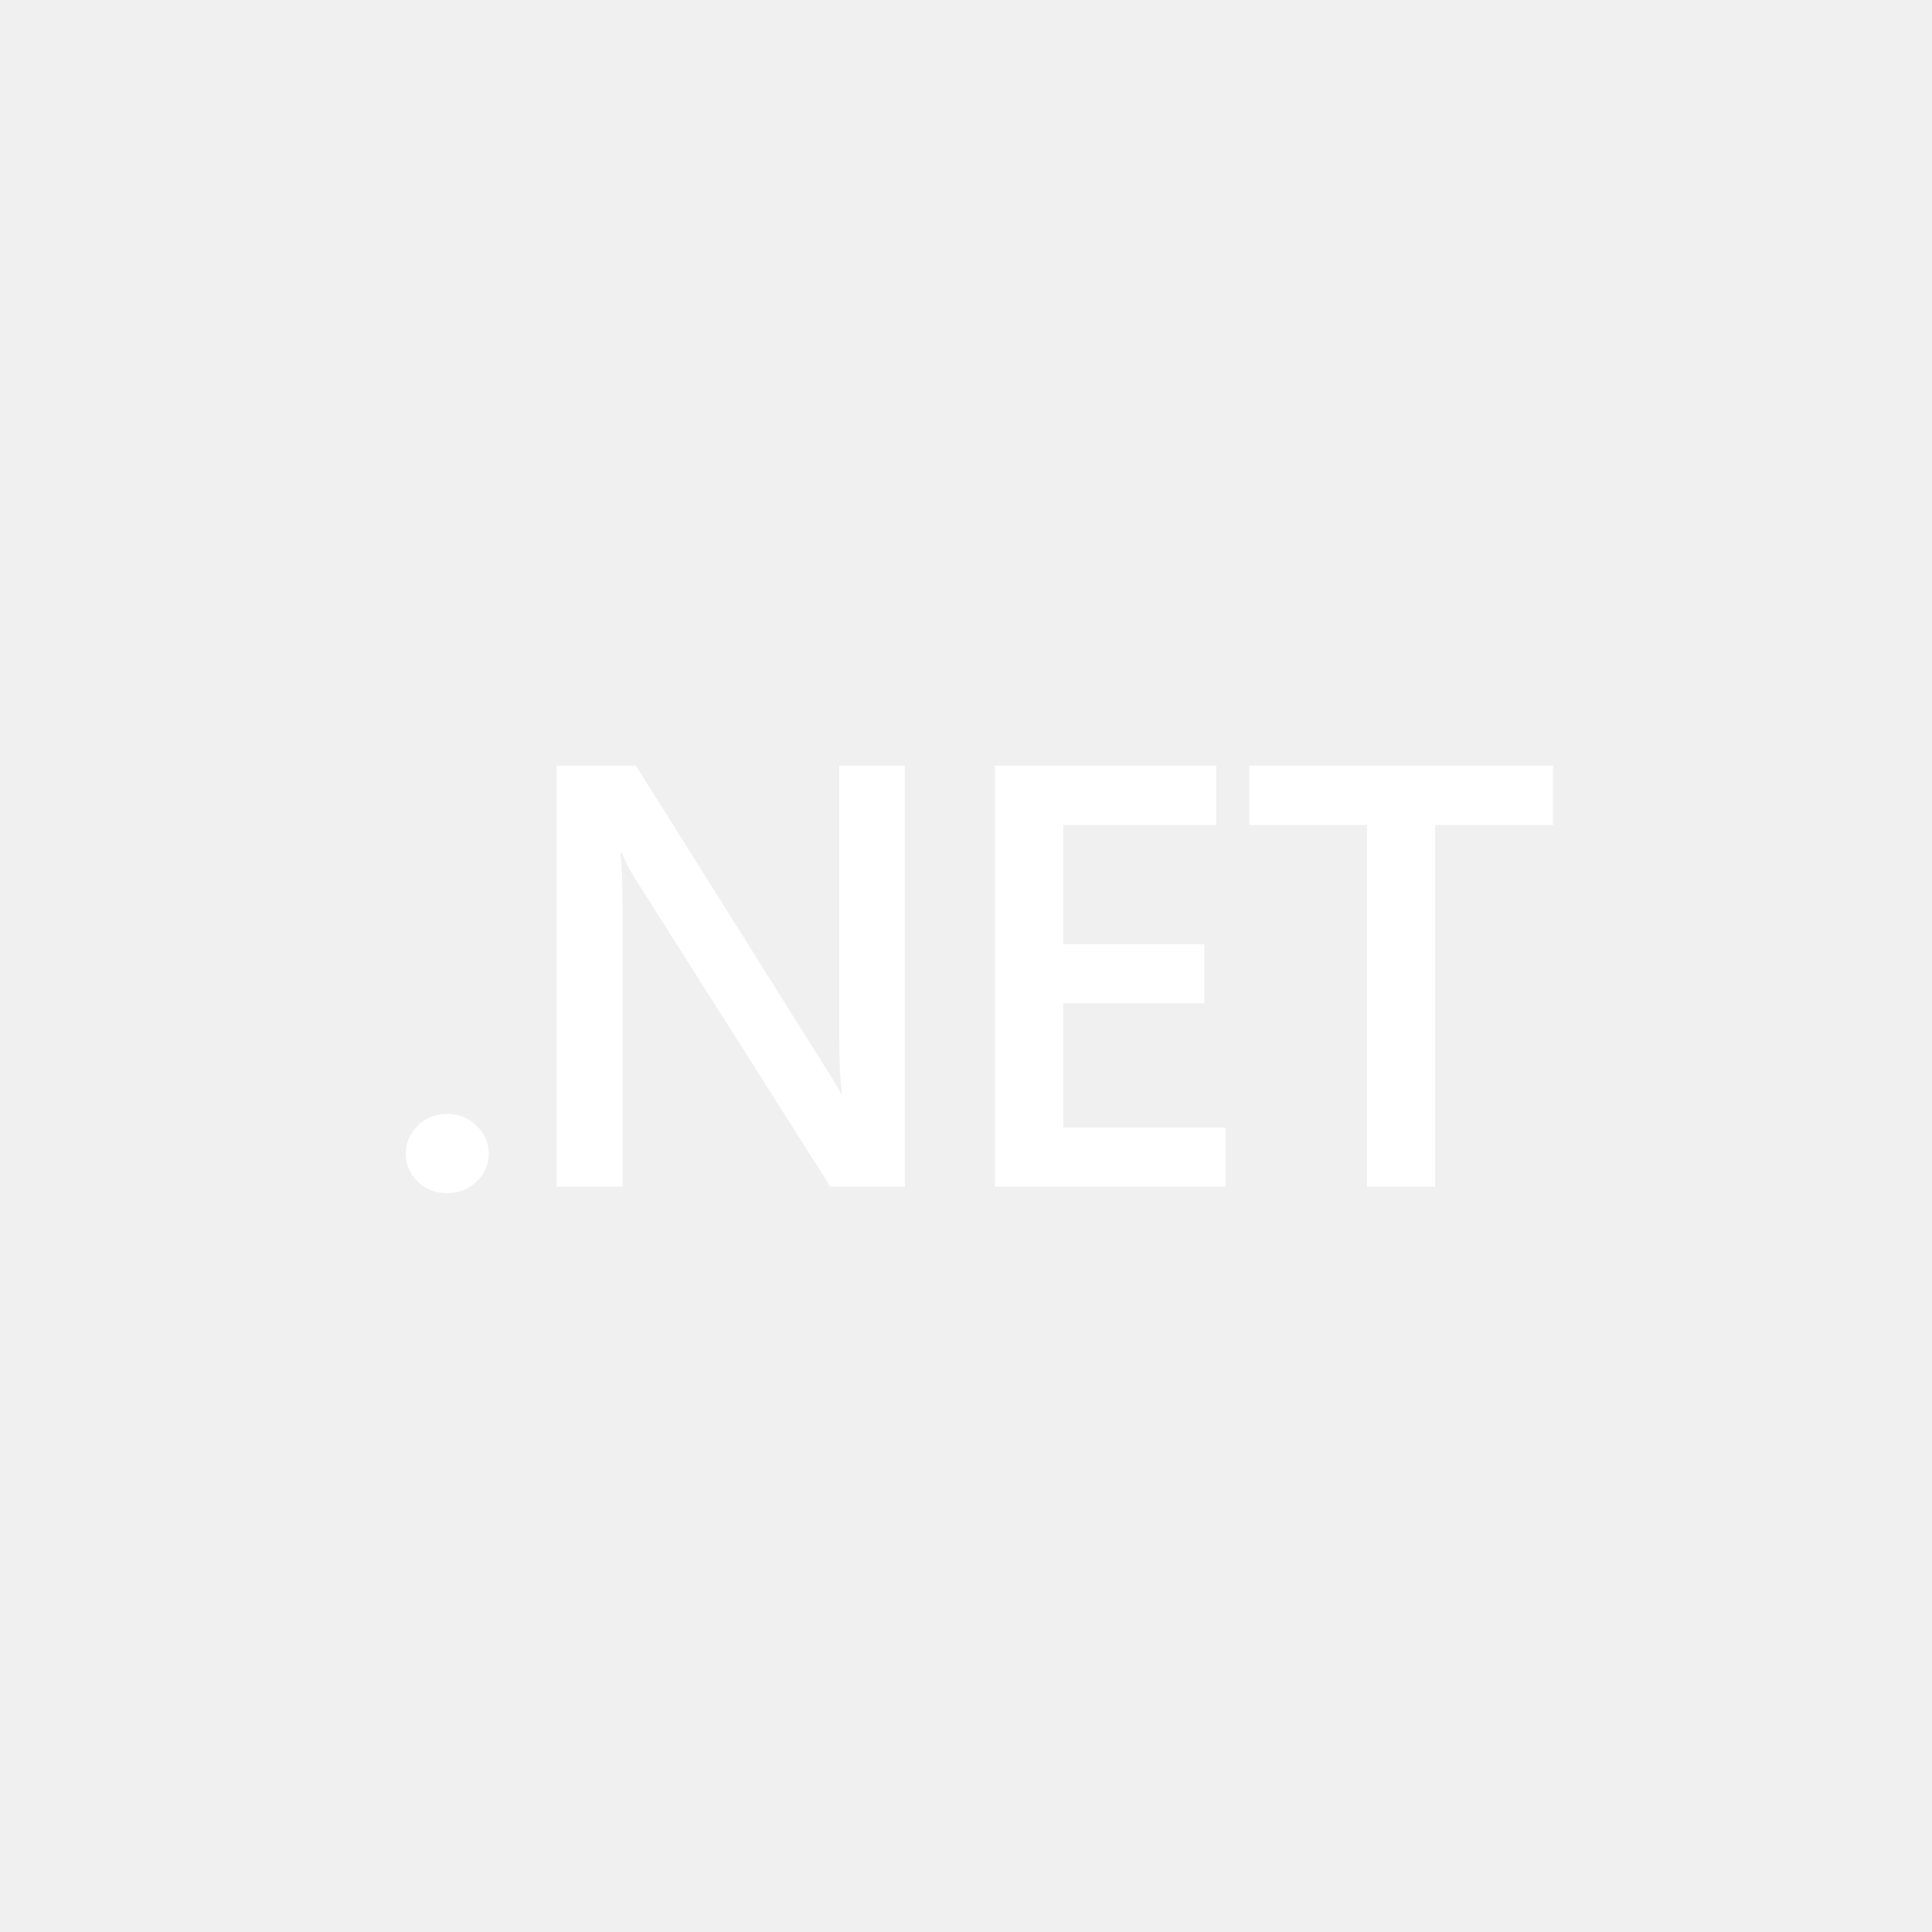
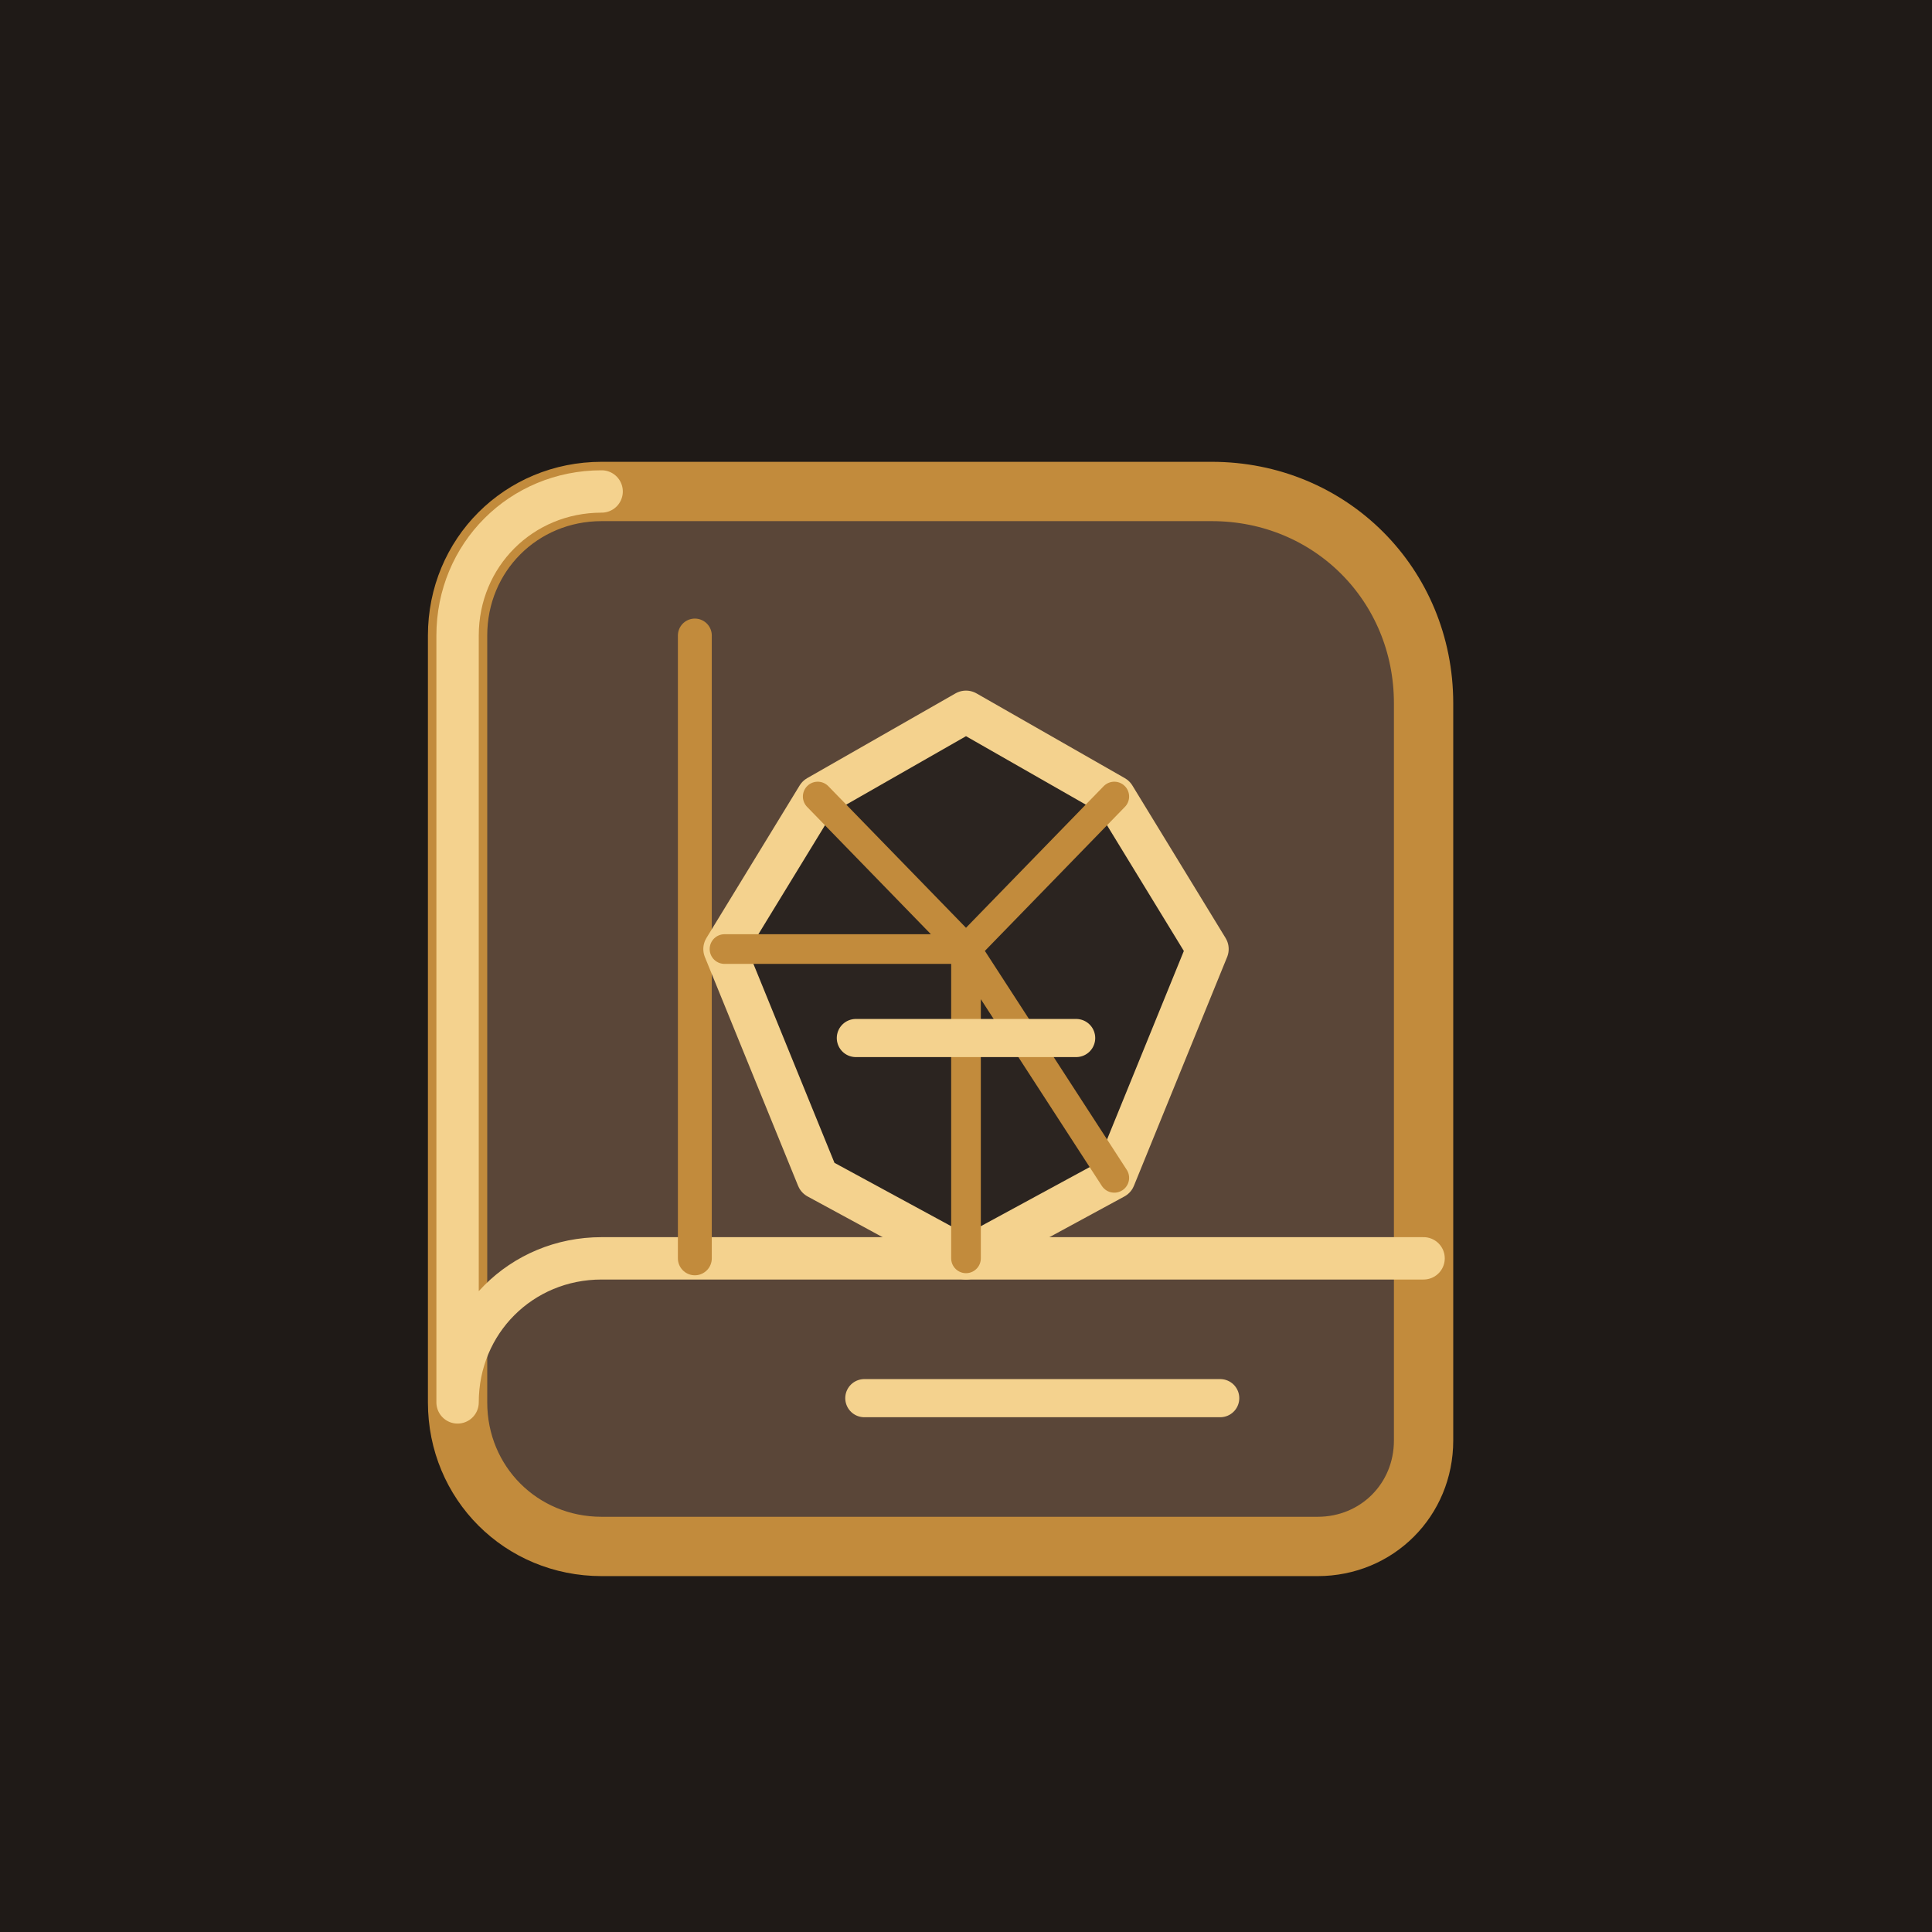
- <svg xmlns="http://www.w3.org/2000/svg" width="456" height="456" viewBox="0 0 456 456" version="1.1" xml:space="preserve" style="fill-rule:evenodd;clip-rule:evenodd;stroke-linejoin:round;stroke-miterlimit:2;">
-   <path d="m 105.5,281.609 c -2.703,0 -5.001,-0.9 -6.893,-2.702 -1.892,-1.848 -2.838,-4.042 -2.838,-6.582 0,-2.587 0.946,-4.804 2.838,-6.652 1.892,-1.848 4.19,-2.772 6.893,-2.772 2.748,0 5.068,0.924 6.96,2.772 1.937,1.848 2.906,4.064 2.906,6.652 0,2.54 -0.968,4.734 -2.906,6.582 -1.892,1.802 -4.212,2.702 -6.96,2.702 z" style="fill:#ffffff;fill-rule:nonzero;stroke-width:0.838" />
-   <path d="M 213.561,280.084 H 195.99 L 149.7,207.054 c -1.171,-1.848 -2.14,-3.765 -2.906,-5.751 h -0.406 c 0.361,2.125 0.541,6.675 0.541,13.65 v 65.132 h -15.543 v -99.36 h 18.719 l 44.737,71.298 c 1.892,2.957 3.109,4.989 3.649,6.098 h 0.27 c -0.45,-2.632 -0.676,-7.09 -0.676,-13.373 v -64.023 h 15.476 z" style="fill:#ffffff;fill-rule:nonzero;stroke-width:0.838" />
-   <path d="m 289.251,280.084 h -54.401 v -99.36 h 52.238 v 13.997 h -36.154 v 28.131 h 33.316 v 13.927 h -33.316 v 29.378 h 38.316 z" style="fill:#ffffff;fill-rule:nonzero;stroke-width:0.838" />
-   <path d="M 366.565,194.721 H 338.722 v 85.363 h -16.084 v -85.363 h -27.775 v -13.997 h 71.701 z" style="fill:#ffffff;fill-rule:nonzero;stroke-width:0.838" />
+ <svg xmlns="http://www.w3.org/2000/svg" width="456" height="456" viewBox="0 0 456 456" version="1.1">
+   <rect width="456" height="456" fill="#1f1a17" />
+   <g fill="none" stroke-linecap="round" stroke-linejoin="round">
+     <path d="M142 116h144c28 0 50 22 50 50v174c0 14-11 25-25 25H142c-19 0-34-15-34-34V150c0-19 15-34 34-34Z" fill="#5a4638" stroke="#c28b3c" stroke-width="14" />
+     <path d="M142 116c-19 0-34 15-34 34v181c0-19 15-34 34-34h194" stroke="#f4d28e" stroke-width="10" />
+     <path d="M164 150v147" stroke="#c28b3c" stroke-width="8" />
+     <path d="M193 188l35-20 35 20 22 36-22 54-35 19-35-19-22-54 22-36Z" fill="#2b2420" stroke="#f4d28e" stroke-width="10" />
+     <path d="M193 188l35 36 35-36M171 224h57l35 54M228 224v73" stroke="#c28b3c" stroke-width="7" />
+     <path d="M202 245h52" stroke="#f4d28e" stroke-width="9" />
+     <path d="M204 330h84" stroke="#f4d28e" stroke-width="9" />
+   </g>
</svg>
